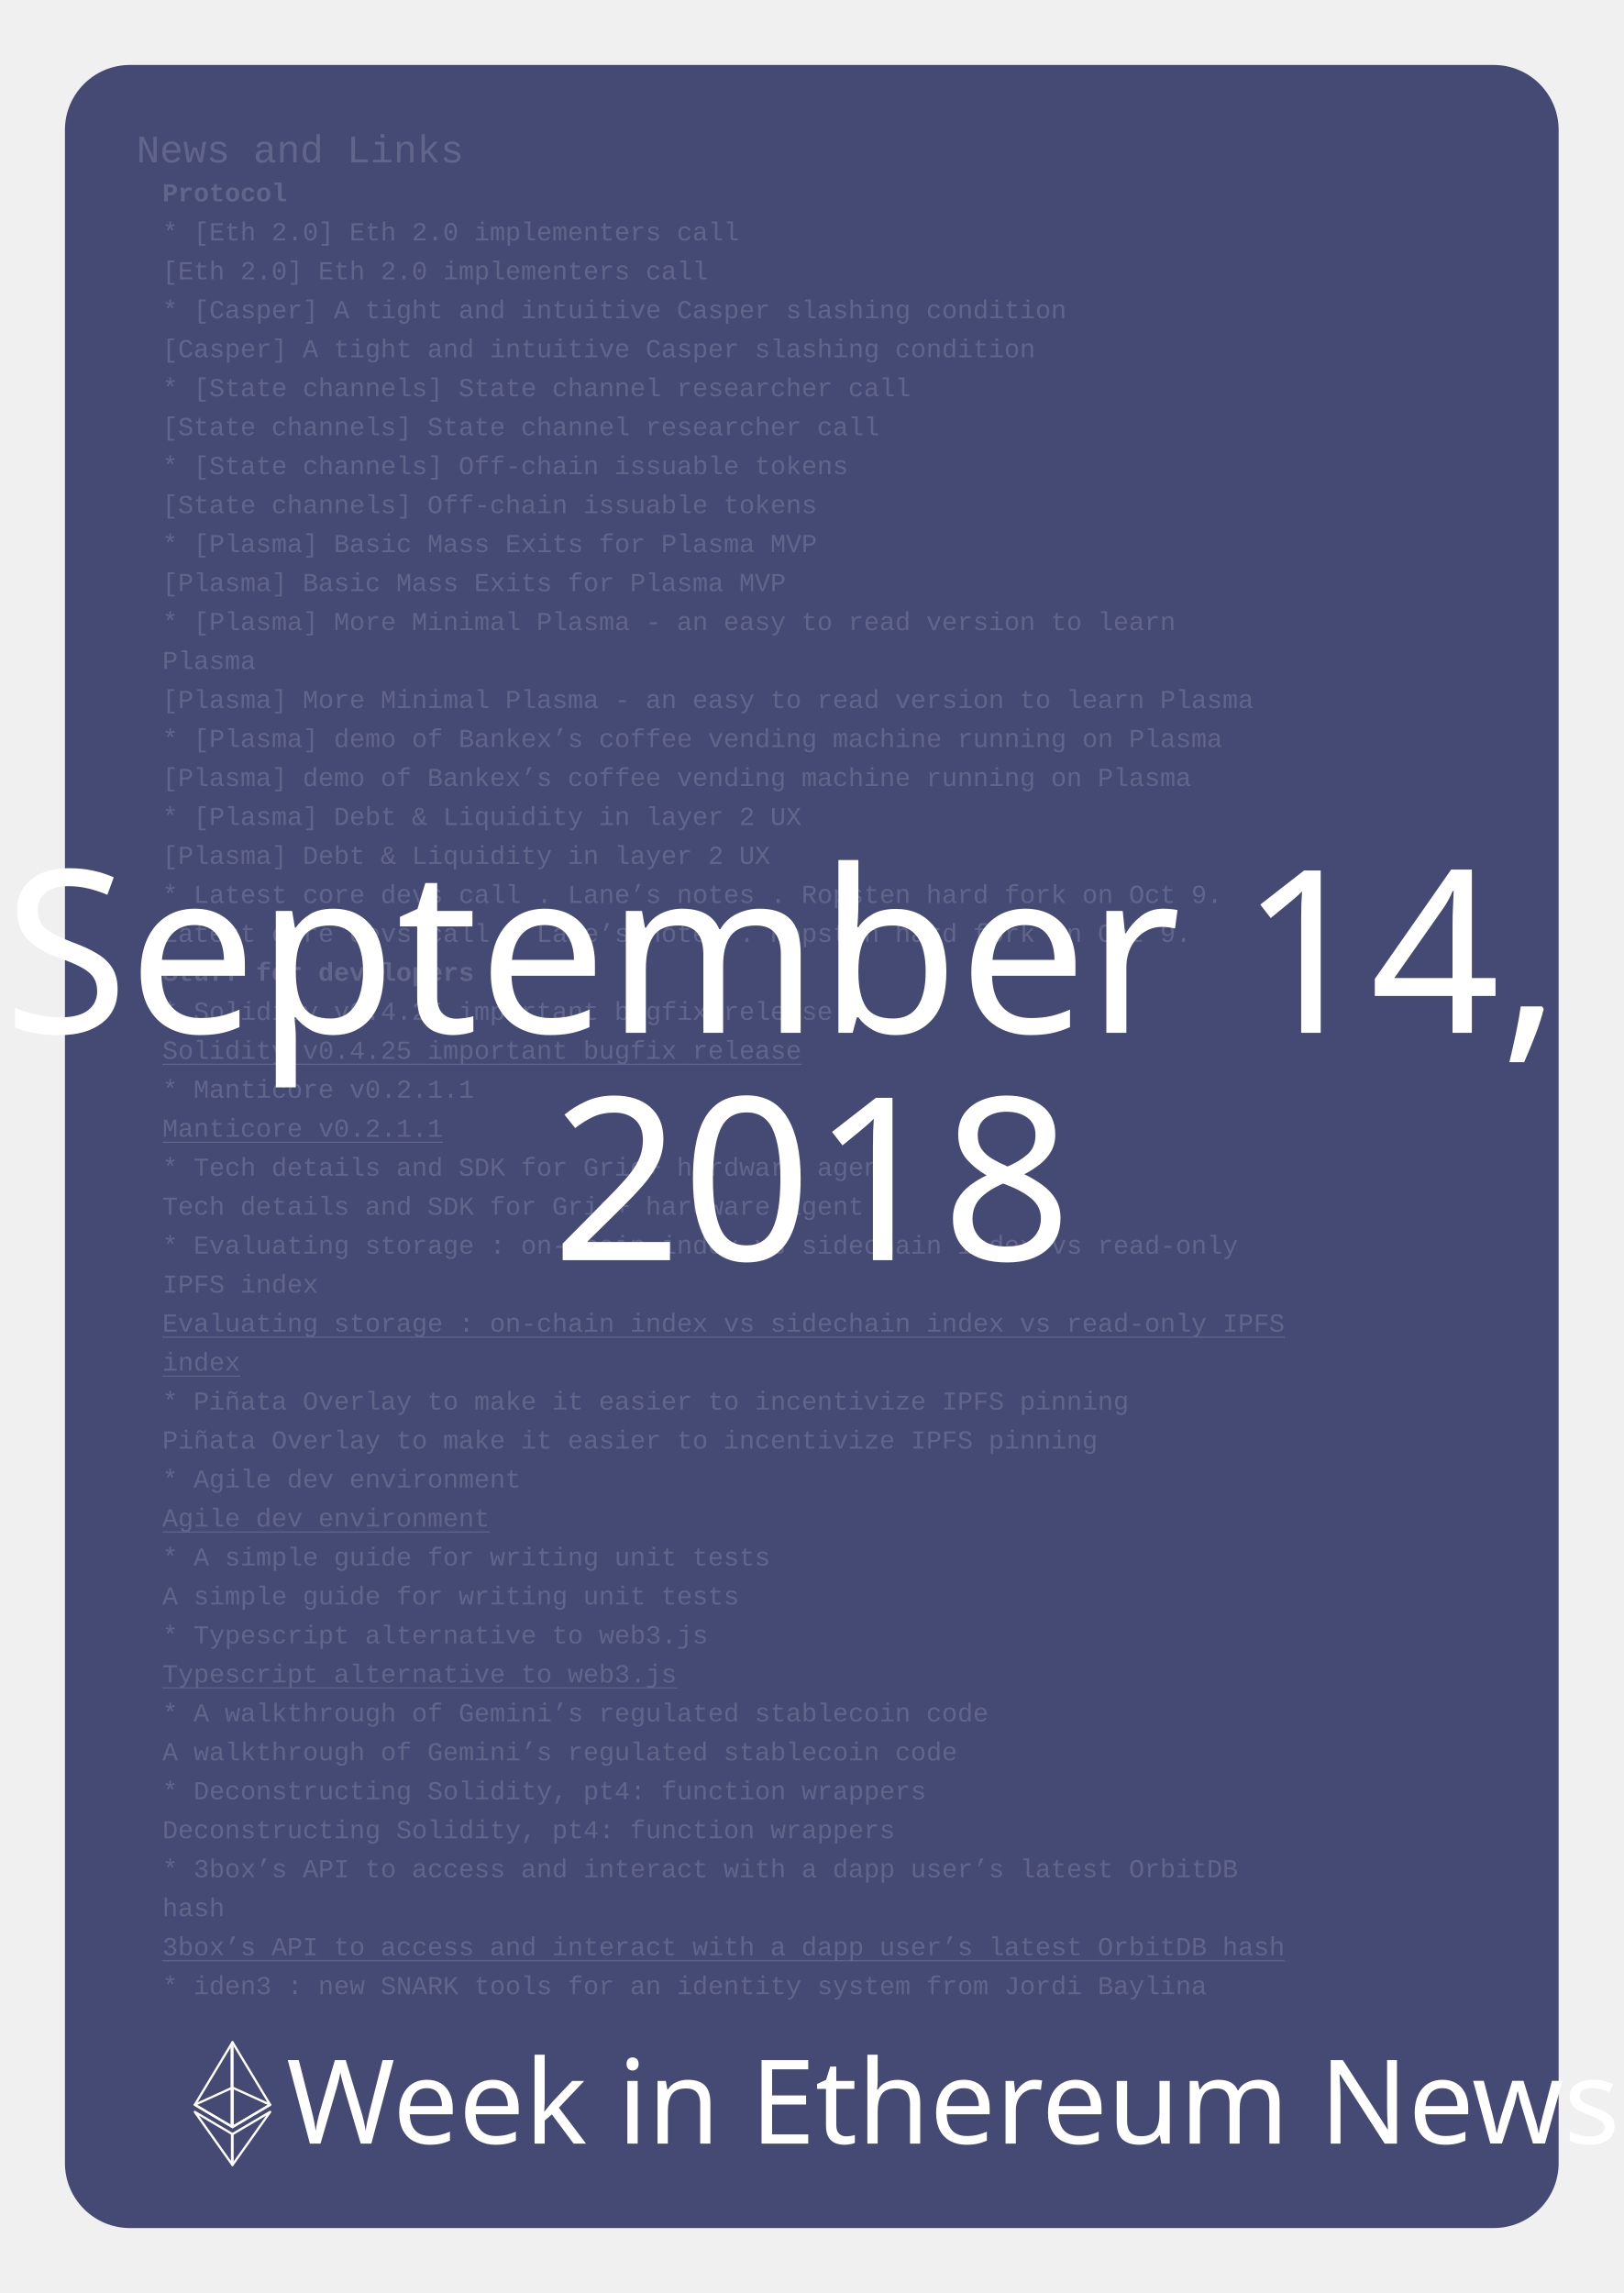
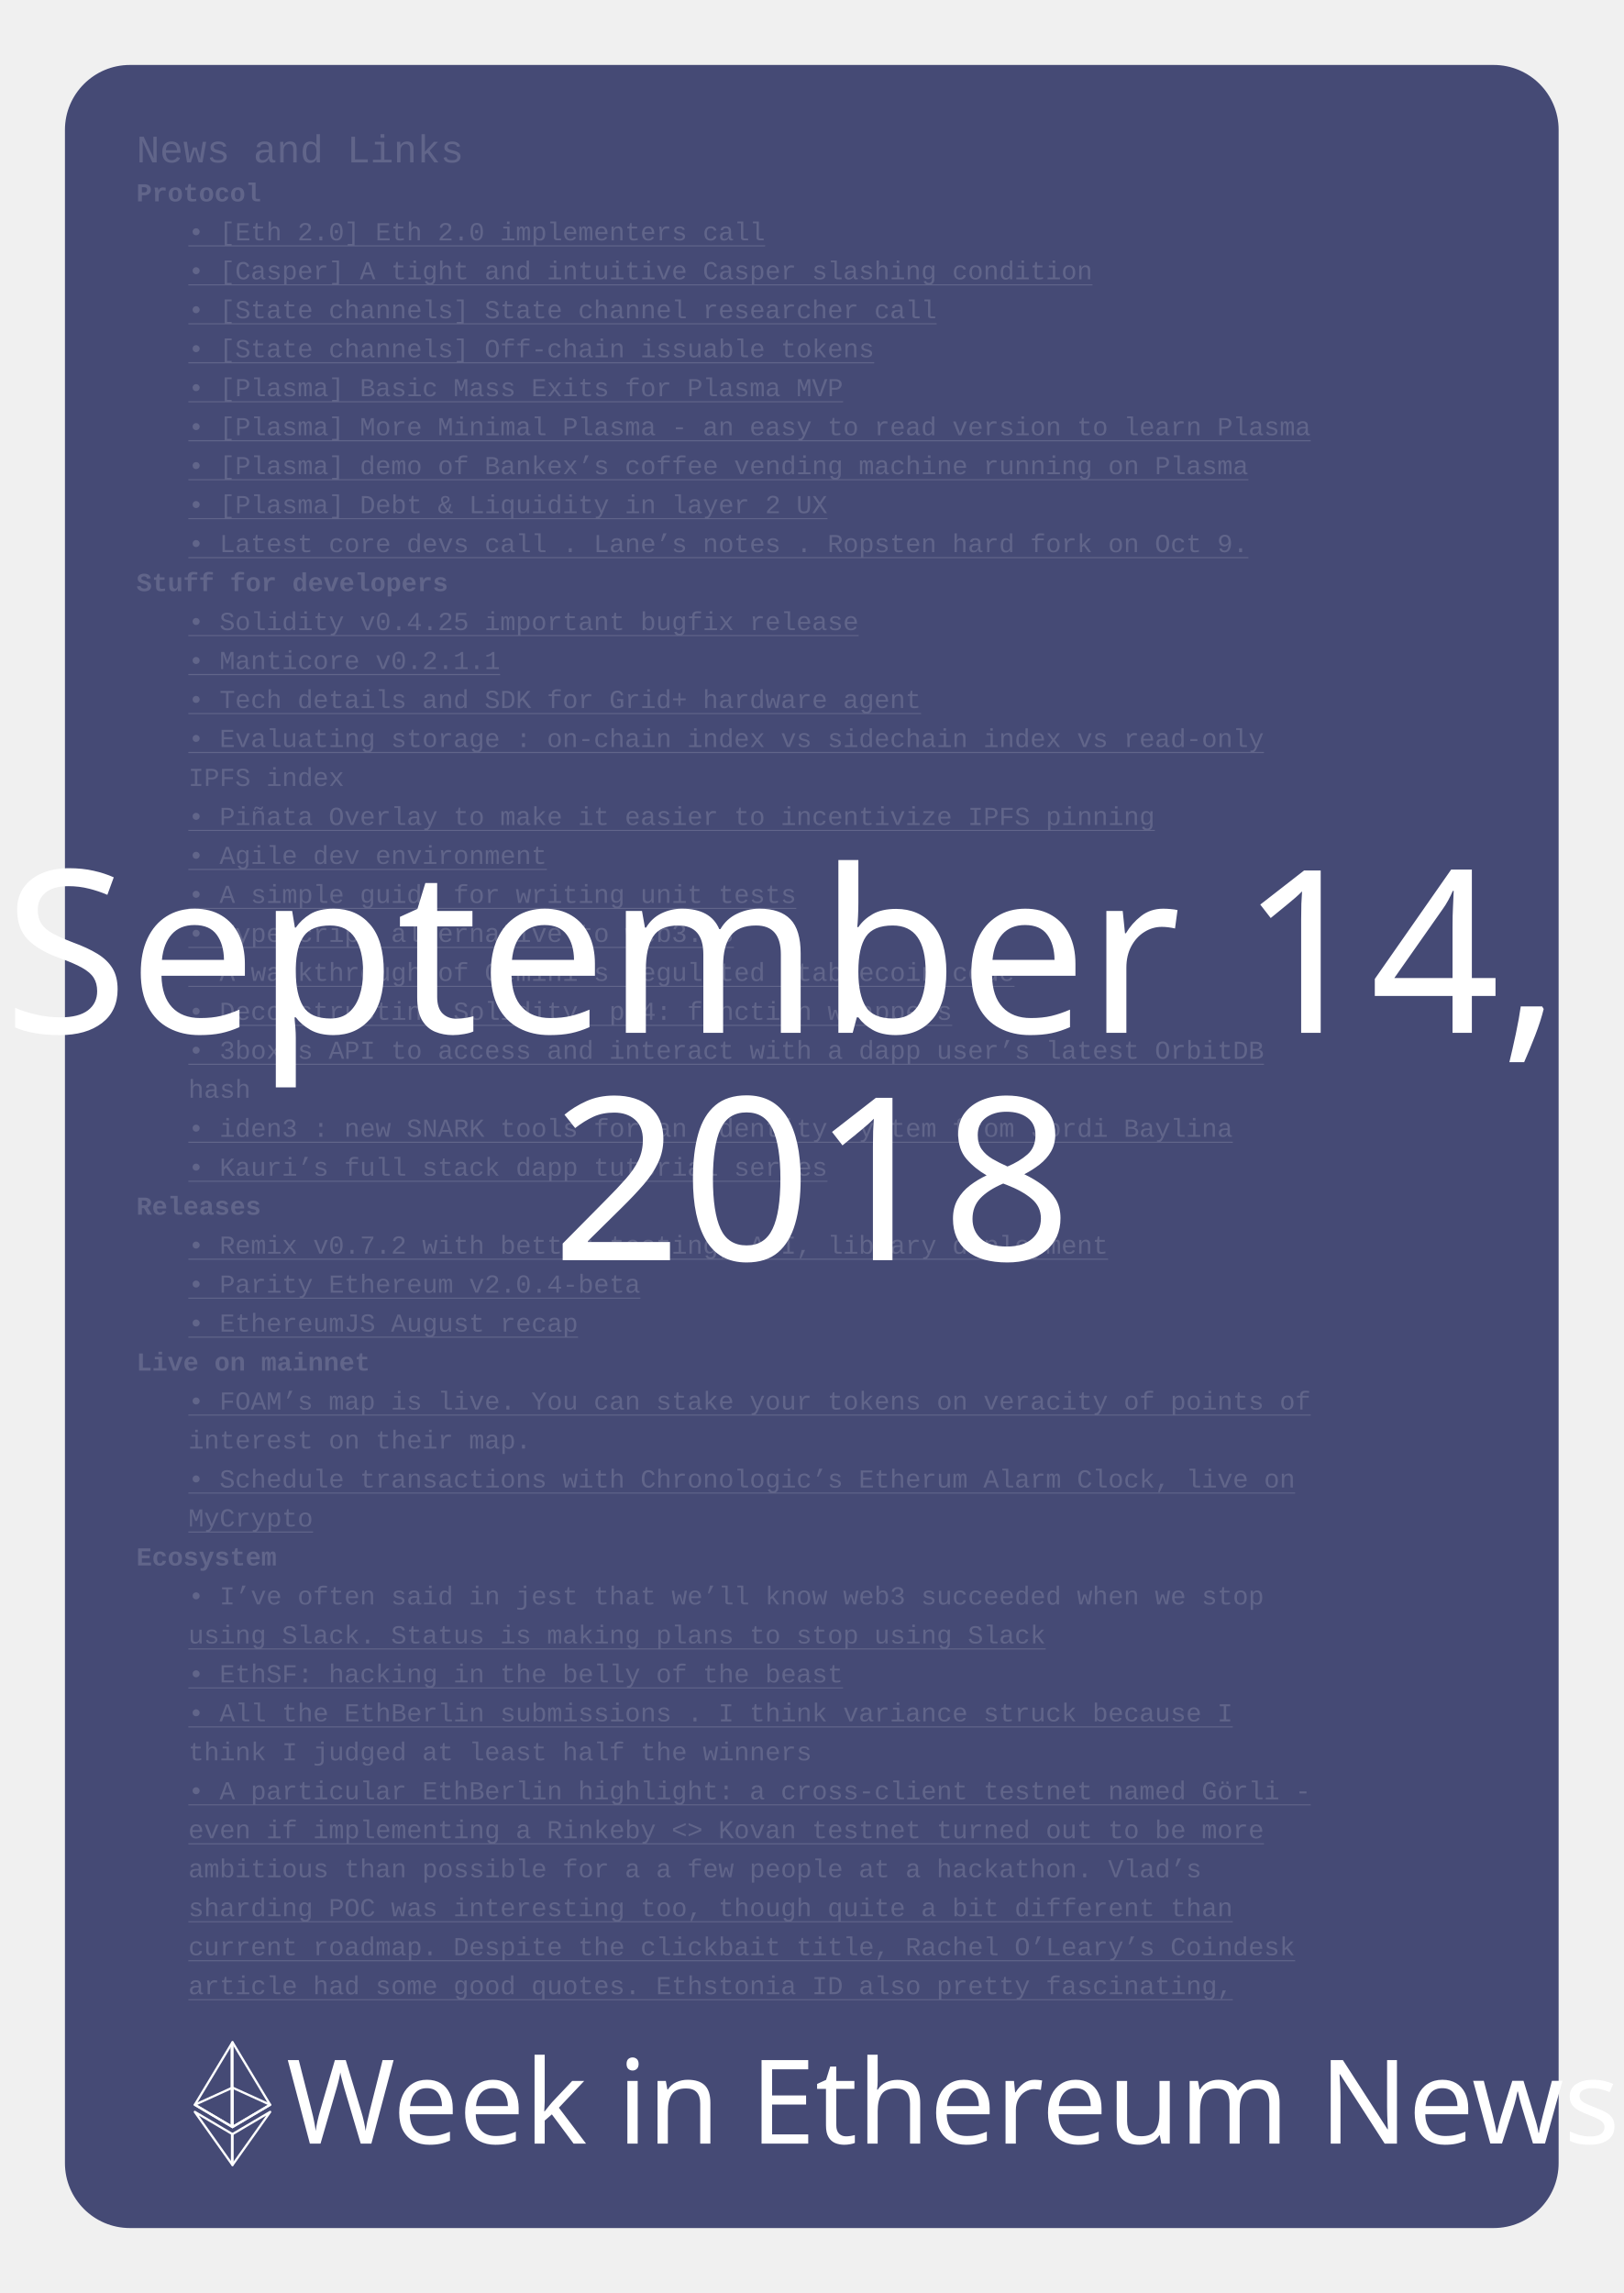
<svg xmlns="http://www.w3.org/2000/svg" width="500" height="706">
  <rect x="20" y="20" width="460" height="666" rx="20" fill="#454A75" />
  <text x="42" y="50" font-size="12" font-family="Courier New" fill="#ffffff" opacity="0.15">News and Links</text>
-   <text x="50" y="62" font-size="8" font-family="Courier New" fill="#ffffff" opacity="0.15" font-weight="bold">Protocol</text>
-   <text x="50" y="74" font-size="8" font-family="Courier New" fill="#ffffff" opacity="0.15">*  [Eth 2.0] Eth 2.0 implementers call</text>
-   <text x="50" y="86" font-size="8" font-family="Courier New" fill="#ffffff" opacity="0.15">[Eth 2.0] Eth 2.0 implementers call</text>
-   <text x="50" y="98" font-size="8" font-family="Courier New" fill="#ffffff" opacity="0.15">*  [Casper] A tight and intuitive Casper slashing condition</text>
-   <text x="50" y="110" font-size="8" font-family="Courier New" fill="#ffffff" opacity="0.15">[Casper] A tight and intuitive Casper slashing condition</text>
-   <text x="50" y="122" font-size="8" font-family="Courier New" fill="#ffffff" opacity="0.15">*  [State channels] State channel researcher call</text>
-   <text x="50" y="134" font-size="8" font-family="Courier New" fill="#ffffff" opacity="0.15">[State channels] State channel researcher call</text>
-   <text x="50" y="146" font-size="8" font-family="Courier New" fill="#ffffff" opacity="0.15">*  [State channels] Off-chain issuable tokens</text>
-   <text x="50" y="158" font-size="8" font-family="Courier New" fill="#ffffff" opacity="0.15">[State channels] Off-chain issuable tokens</text>
-   <text x="50" y="170" font-size="8" font-family="Courier New" fill="#ffffff" opacity="0.15">*  [Plasma] Basic Mass Exits for Plasma MVP</text>
-   <text x="50" y="182" font-size="8" font-family="Courier New" fill="#ffffff" opacity="0.15">[Plasma] Basic Mass Exits for Plasma MVP</text>
-   <text x="50" y="194" font-size="8" font-family="Courier New" fill="#ffffff" opacity="0.15">*  [Plasma] More Minimal Plasma - an easy to read version to learn</text>
-   <text x="50" y="206" font-size="8" font-family="Courier New" fill="#ffffff" opacity="0.15">Plasma</text>
-   <text x="50" y="218" font-size="8" font-family="Courier New" fill="#ffffff" opacity="0.15">[Plasma] More Minimal Plasma - an easy to read version to learn Plasma</text>
-   <text x="50" y="230" font-size="8" font-family="Courier New" fill="#ffffff" opacity="0.15">*  [Plasma] demo of Bankex’s coffee vending machine running on Plasma</text>
-   <text x="50" y="242" font-size="8" font-family="Courier New" fill="#ffffff" opacity="0.15">[Plasma] demo of Bankex’s coffee vending machine running on Plasma</text>
-   <text x="50" y="254" font-size="8" font-family="Courier New" fill="#ffffff" opacity="0.15">*  [Plasma] Debt &amp; Liquidity in layer 2 UX</text>
-   <text x="50" y="266" font-size="8" font-family="Courier New" fill="#ffffff" opacity="0.15">[Plasma] Debt &amp; Liquidity in layer 2 UX</text>
-   <text x="50" y="278" font-size="8" font-family="Courier New" fill="#ffffff" opacity="0.15">*  Latest core devs call . Lane’s notes . Ropsten hard fork on Oct 9.</text>
-   <text x="50" y="290" font-size="8" font-family="Courier New" fill="#ffffff" opacity="0.15">Latest core devs call . Lane’s notes . Ropsten hard fork on Oct 9.</text>
-   <text x="50" y="302" font-size="8" font-family="Courier New" fill="#ffffff" opacity="0.15" font-weight="bold">Stuff for developers</text>
-   <text x="50" y="314" font-size="8" font-family="Courier New" fill="#ffffff" opacity="0.15">*  Solidity v0.4.25 important bugfix release</text>
-   <text x="50" y="326" font-size="8" font-family="Courier New" fill="#ffffff" opacity="0.15" text-decoration="underline">Solidity v0.4.25 important bugfix release</text>
-   <text x="50" y="338" font-size="8" font-family="Courier New" fill="#ffffff" opacity="0.15">*  Manticore v0.2.1.1</text>
-   <text x="50" y="350" font-size="8" font-family="Courier New" fill="#ffffff" opacity="0.15" text-decoration="underline">Manticore v0.2.1.1</text>
-   <text x="50" y="362" font-size="8" font-family="Courier New" fill="#ffffff" opacity="0.15">*  Tech details and SDK for Grid+ hardware agent</text>
-   <text x="50" y="374" font-size="8" font-family="Courier New" fill="#ffffff" opacity="0.15">Tech details and SDK for Grid+ hardware agent</text>
-   <text x="50" y="386" font-size="8" font-family="Courier New" fill="#ffffff" opacity="0.15">*  Evaluating storage : on-chain index vs sidechain index vs read-only</text>
-   <text x="50" y="398" font-size="8" font-family="Courier New" fill="#ffffff" opacity="0.15">IPFS index</text>
-   <text x="50" y="410" font-size="8" font-family="Courier New" fill="#ffffff" opacity="0.15" text-decoration="underline">Evaluating storage : on-chain index vs sidechain index vs read-only IPFS</text>
-   <text x="50" y="422" font-size="8" font-family="Courier New" fill="#ffffff" opacity="0.15" text-decoration="underline">index</text>
-   <text x="50" y="434" font-size="8" font-family="Courier New" fill="#ffffff" opacity="0.15">*  Piñata Overlay to make it easier to incentivize IPFS pinning</text>
-   <text x="50" y="446" font-size="8" font-family="Courier New" fill="#ffffff" opacity="0.15">Piñata Overlay to make it easier to incentivize IPFS pinning</text>
-   <text x="50" y="458" font-size="8" font-family="Courier New" fill="#ffffff" opacity="0.15">*  Agile dev environment</text>
-   <text x="50" y="470" font-size="8" font-family="Courier New" fill="#ffffff" opacity="0.15" text-decoration="underline">Agile dev environment</text>
-   <text x="50" y="482" font-size="8" font-family="Courier New" fill="#ffffff" opacity="0.15">*  A simple guide for writing unit tests</text>
-   <text x="50" y="494" font-size="8" font-family="Courier New" fill="#ffffff" opacity="0.15">A simple guide for writing unit tests</text>
-   <text x="50" y="506" font-size="8" font-family="Courier New" fill="#ffffff" opacity="0.15">*  Typescript alternative to web3.js</text>
-   <text x="50" y="518" font-size="8" font-family="Courier New" fill="#ffffff" opacity="0.15" text-decoration="underline">Typescript alternative to web3.js</text>
-   <text x="50" y="530" font-size="8" font-family="Courier New" fill="#ffffff" opacity="0.15">*  A walkthrough of Gemini’s regulated stablecoin code</text>
-   <text x="50" y="542" font-size="8" font-family="Courier New" fill="#ffffff" opacity="0.15">A walkthrough of Gemini’s regulated stablecoin code</text>
-   <text x="50" y="554" font-size="8" font-family="Courier New" fill="#ffffff" opacity="0.15">*  Deconstructing Solidity, pt4: function wrappers</text>
-   <text x="50" y="566" font-size="8" font-family="Courier New" fill="#ffffff" opacity="0.15">Deconstructing Solidity, pt4: function wrappers</text>
-   <text x="50" y="578" font-size="8" font-family="Courier New" fill="#ffffff" opacity="0.15">*  3box’s API to access and interact with a dapp user’s latest OrbitDB</text>
-   <text x="50" y="590" font-size="8" font-family="Courier New" fill="#ffffff" opacity="0.15">hash</text>
-   <text x="50" y="602" font-size="8" font-family="Courier New" fill="#ffffff" opacity="0.15" text-decoration="underline">3box’s API to access and interact with a dapp user’s latest OrbitDB hash</text>
-   <text x="50" y="614" font-size="8" font-family="Courier New" fill="#ffffff" opacity="0.15">*  iden3 : new SNARK tools for an identity system from Jordi Baylina</text>
+   <text x="42" y="62" font-size="8" font-family="Courier New" fill="#ffffff" opacity="0.15" font-weight="bold">Protocol</text>
+   <text x="58" y="74" font-size="8" font-family="Courier New" fill="#ffffff" opacity="0.15" text-decoration="underline">• [Eth 2.0] Eth 2.0 implementers call</text>
+   <text x="58" y="86" font-size="8" font-family="Courier New" fill="#ffffff" opacity="0.15" text-decoration="underline">• [Casper] A tight and intuitive Casper slashing condition</text>
+   <text x="58" y="98" font-size="8" font-family="Courier New" fill="#ffffff" opacity="0.15" text-decoration="underline">• [State channels] State channel researcher call</text>
+   <text x="58" y="110" font-size="8" font-family="Courier New" fill="#ffffff" opacity="0.15" text-decoration="underline">• [State channels] Off-chain issuable tokens</text>
+   <text x="58" y="122" font-size="8" font-family="Courier New" fill="#ffffff" opacity="0.15" text-decoration="underline">• [Plasma] Basic Mass Exits for Plasma MVP</text>
+   <text x="58" y="134" font-size="8" font-family="Courier New" fill="#ffffff" opacity="0.15" text-decoration="underline">• [Plasma] More Minimal Plasma - an easy to read version to learn Plasma</text>
+   <text x="58" y="146" font-size="8" font-family="Courier New" fill="#ffffff" opacity="0.15" text-decoration="underline">• [Plasma] demo of Bankex’s coffee vending machine running on Plasma</text>
+   <text x="58" y="158" font-size="8" font-family="Courier New" fill="#ffffff" opacity="0.15" text-decoration="underline">• [Plasma] Debt &amp; Liquidity in layer 2 UX</text>
+   <text x="58" y="170" font-size="8" font-family="Courier New" fill="#ffffff" opacity="0.15" text-decoration="underline">• Latest core devs call . Lane’s notes . Ropsten hard fork on Oct 9.</text>
+   <text x="42" y="182" font-size="8" font-family="Courier New" fill="#ffffff" opacity="0.15" font-weight="bold">Stuff for developers</text>
+   <text x="58" y="194" font-size="8" font-family="Courier New" fill="#ffffff" opacity="0.15" text-decoration="underline">• Solidity v0.4.25 important bugfix release</text>
+   <text x="58" y="206" font-size="8" font-family="Courier New" fill="#ffffff" opacity="0.15" text-decoration="underline">• Manticore v0.2.1.1</text>
+   <text x="58" y="218" font-size="8" font-family="Courier New" fill="#ffffff" opacity="0.15" text-decoration="underline">• Tech details and SDK for Grid+ hardware agent</text>
+   <text x="58" y="230" font-size="8" font-family="Courier New" fill="#ffffff" opacity="0.15" text-decoration="underline">• Evaluating storage : on-chain index vs sidechain index vs read-only</text>
+   <text x="58" y="242" font-size="8" font-family="Courier New" fill="#ffffff" opacity="0.15">IPFS index</text>
+   <text x="58" y="254" font-size="8" font-family="Courier New" fill="#ffffff" opacity="0.15" text-decoration="underline">• Piñata Overlay to make it easier to incentivize IPFS pinning</text>
+   <text x="58" y="266" font-size="8" font-family="Courier New" fill="#ffffff" opacity="0.15" text-decoration="underline">• Agile dev environment</text>
+   <text x="58" y="278" font-size="8" font-family="Courier New" fill="#ffffff" opacity="0.15" text-decoration="underline">• A simple guide for writing unit tests</text>
+   <text x="58" y="290" font-size="8" font-family="Courier New" fill="#ffffff" opacity="0.15" text-decoration="underline">• Typescript alternative to web3.js</text>
+   <text x="58" y="302" font-size="8" font-family="Courier New" fill="#ffffff" opacity="0.15" text-decoration="underline">• A walkthrough of Gemini’s regulated stablecoin code</text>
+   <text x="58" y="314" font-size="8" font-family="Courier New" fill="#ffffff" opacity="0.15" text-decoration="underline">• Deconstructing Solidity, pt4: function wrappers</text>
+   <text x="58" y="326" font-size="8" font-family="Courier New" fill="#ffffff" opacity="0.15" text-decoration="underline">• 3box’s API to access and interact with a dapp user’s latest OrbitDB</text>
+   <text x="58" y="338" font-size="8" font-family="Courier New" fill="#ffffff" opacity="0.15">hash</text>
+   <text x="58" y="350" font-size="8" font-family="Courier New" fill="#ffffff" opacity="0.15" text-decoration="underline">• iden3 : new SNARK tools for an identity system from Jordi Baylina</text>
+   <text x="58" y="362" font-size="8" font-family="Courier New" fill="#ffffff" opacity="0.15" text-decoration="underline">• Kauri’s full stack dapp tutorial series</text>
+   <text x="42" y="374" font-size="8" font-family="Courier New" fill="#ffffff" opacity="0.15" font-weight="bold">Releases</text>
+   <text x="58" y="386" font-size="8" font-family="Courier New" fill="#ffffff" opacity="0.15" text-decoration="underline">• Remix v0.7.2 with better testing, API, library deployment</text>
+   <text x="58" y="398" font-size="8" font-family="Courier New" fill="#ffffff" opacity="0.15" text-decoration="underline">• Parity Ethereum v2.0.4-beta</text>
+   <text x="58" y="410" font-size="8" font-family="Courier New" fill="#ffffff" opacity="0.15" text-decoration="underline">• EthereumJS August recap</text>
+   <text x="42" y="422" font-size="8" font-family="Courier New" fill="#ffffff" opacity="0.15" font-weight="bold">Live on mainnet</text>
+   <text x="58" y="434" font-size="8" font-family="Courier New" fill="#ffffff" opacity="0.15" text-decoration="underline">• FOAM’s map is live. You can stake your tokens on veracity of points of</text>
+   <text x="58" y="446" font-size="8" font-family="Courier New" fill="#ffffff" opacity="0.15">interest on their map.</text>
+   <text x="58" y="458" font-size="8" font-family="Courier New" fill="#ffffff" opacity="0.15" text-decoration="underline">• Schedule transactions with Chronologic’s Etherum Alarm Clock, live on</text>
+   <text x="58" y="470" font-size="8" font-family="Courier New" fill="#ffffff" opacity="0.15" text-decoration="underline">MyCrypto</text>
+   <text x="42" y="482" font-size="8" font-family="Courier New" fill="#ffffff" opacity="0.15" font-weight="bold">Ecosystem</text>
+   <text x="58" y="494" font-size="8" font-family="Courier New" fill="#ffffff" opacity="0.15">• I’ve often said in jest that we’ll know web3 succeeded when we stop</text>
+   <text x="58" y="506" font-size="8" font-family="Courier New" fill="#ffffff" opacity="0.15" text-decoration="underline">using Slack. Status is making plans to stop using Slack</text>
+   <text x="58" y="518" font-size="8" font-family="Courier New" fill="#ffffff" opacity="0.15" text-decoration="underline">• EthSF: hacking in the belly of the beast</text>
+   <text x="58" y="530" font-size="8" font-family="Courier New" fill="#ffffff" opacity="0.15" text-decoration="underline">• All the EthBerlin submissions . I think variance struck because I</text>
+   <text x="58" y="542" font-size="8" font-family="Courier New" fill="#ffffff" opacity="0.15">think I judged at least half the winners</text>
+   <text x="58" y="554" font-size="8" font-family="Courier New" fill="#ffffff" opacity="0.15" text-decoration="underline">• A particular EthBerlin highlight: a cross-client testnet named Görli -</text>
+   <text x="58" y="566" font-size="8" font-family="Courier New" fill="#ffffff" opacity="0.15" text-decoration="underline">even if implementing a Rinkeby &lt;&gt; Kovan testnet turned out to be more</text>
+   <text x="58" y="578" font-size="8" font-family="Courier New" fill="#ffffff" opacity="0.15">ambitious than possible for a a few people at a hackathon. Vlad’s</text>
+   <text x="58" y="590" font-size="8" font-family="Courier New" fill="#ffffff" opacity="0.15" text-decoration="underline">sharding POC was interesting too, though quite a bit different than</text>
+   <text x="58" y="602" font-size="8" font-family="Courier New" fill="#ffffff" opacity="0.15" text-decoration="underline">current roadmap. Despite the clickbait title, Rachel O’Leary’s Coindesk</text>
+   <text x="58" y="614" font-size="8" font-family="Courier New" fill="#ffffff" opacity="0.15" text-decoration="underline">article had some good quotes. Ethstonia ID also pretty fascinating,</text>
  <text fill="#ffffff" font-family="Calibri" font-size="70" font-weight="300" text-anchor="middle">
    <tspan x="250" y="318">September 14,</tspan>
    <tspan x="250" y="388">2018</tspan>
  </text>
  <g transform="translate(20, 300) scale(0.8)">
    <path d="m64.496 411-.317 1.076v31.228l.317.316 14.495-8.568L64.496 411Z" stroke="#fff" stroke-width=".866" stroke-linecap="round" stroke-linejoin="round" fill="none" />
    <path d="M64.496 411 50 435.052l14.496 8.568V411Zm0 35.365-.179.218v11.124l.179.521L79 437.801l-14.504 8.564Z" stroke="#fff" stroke-width=".866" stroke-linecap="round" stroke-linejoin="round" fill="none" />
    <path d="M64.496 458.228v-11.863L50 437.801l14.496 20.427Zm0-14.608 14.495-8.568-14.495-6.589v15.157ZM50 435.052l14.496 8.568v-15.157L50 435.052Z" stroke="#fff" stroke-width=".866" stroke-linecap="round" stroke-linejoin="round" fill="none" />
  </g>
  <text fill="#ffffff" font-family="Calibri" font-size="36" x="88.195" y="660">Week in Ethereum News</text>
</svg>
